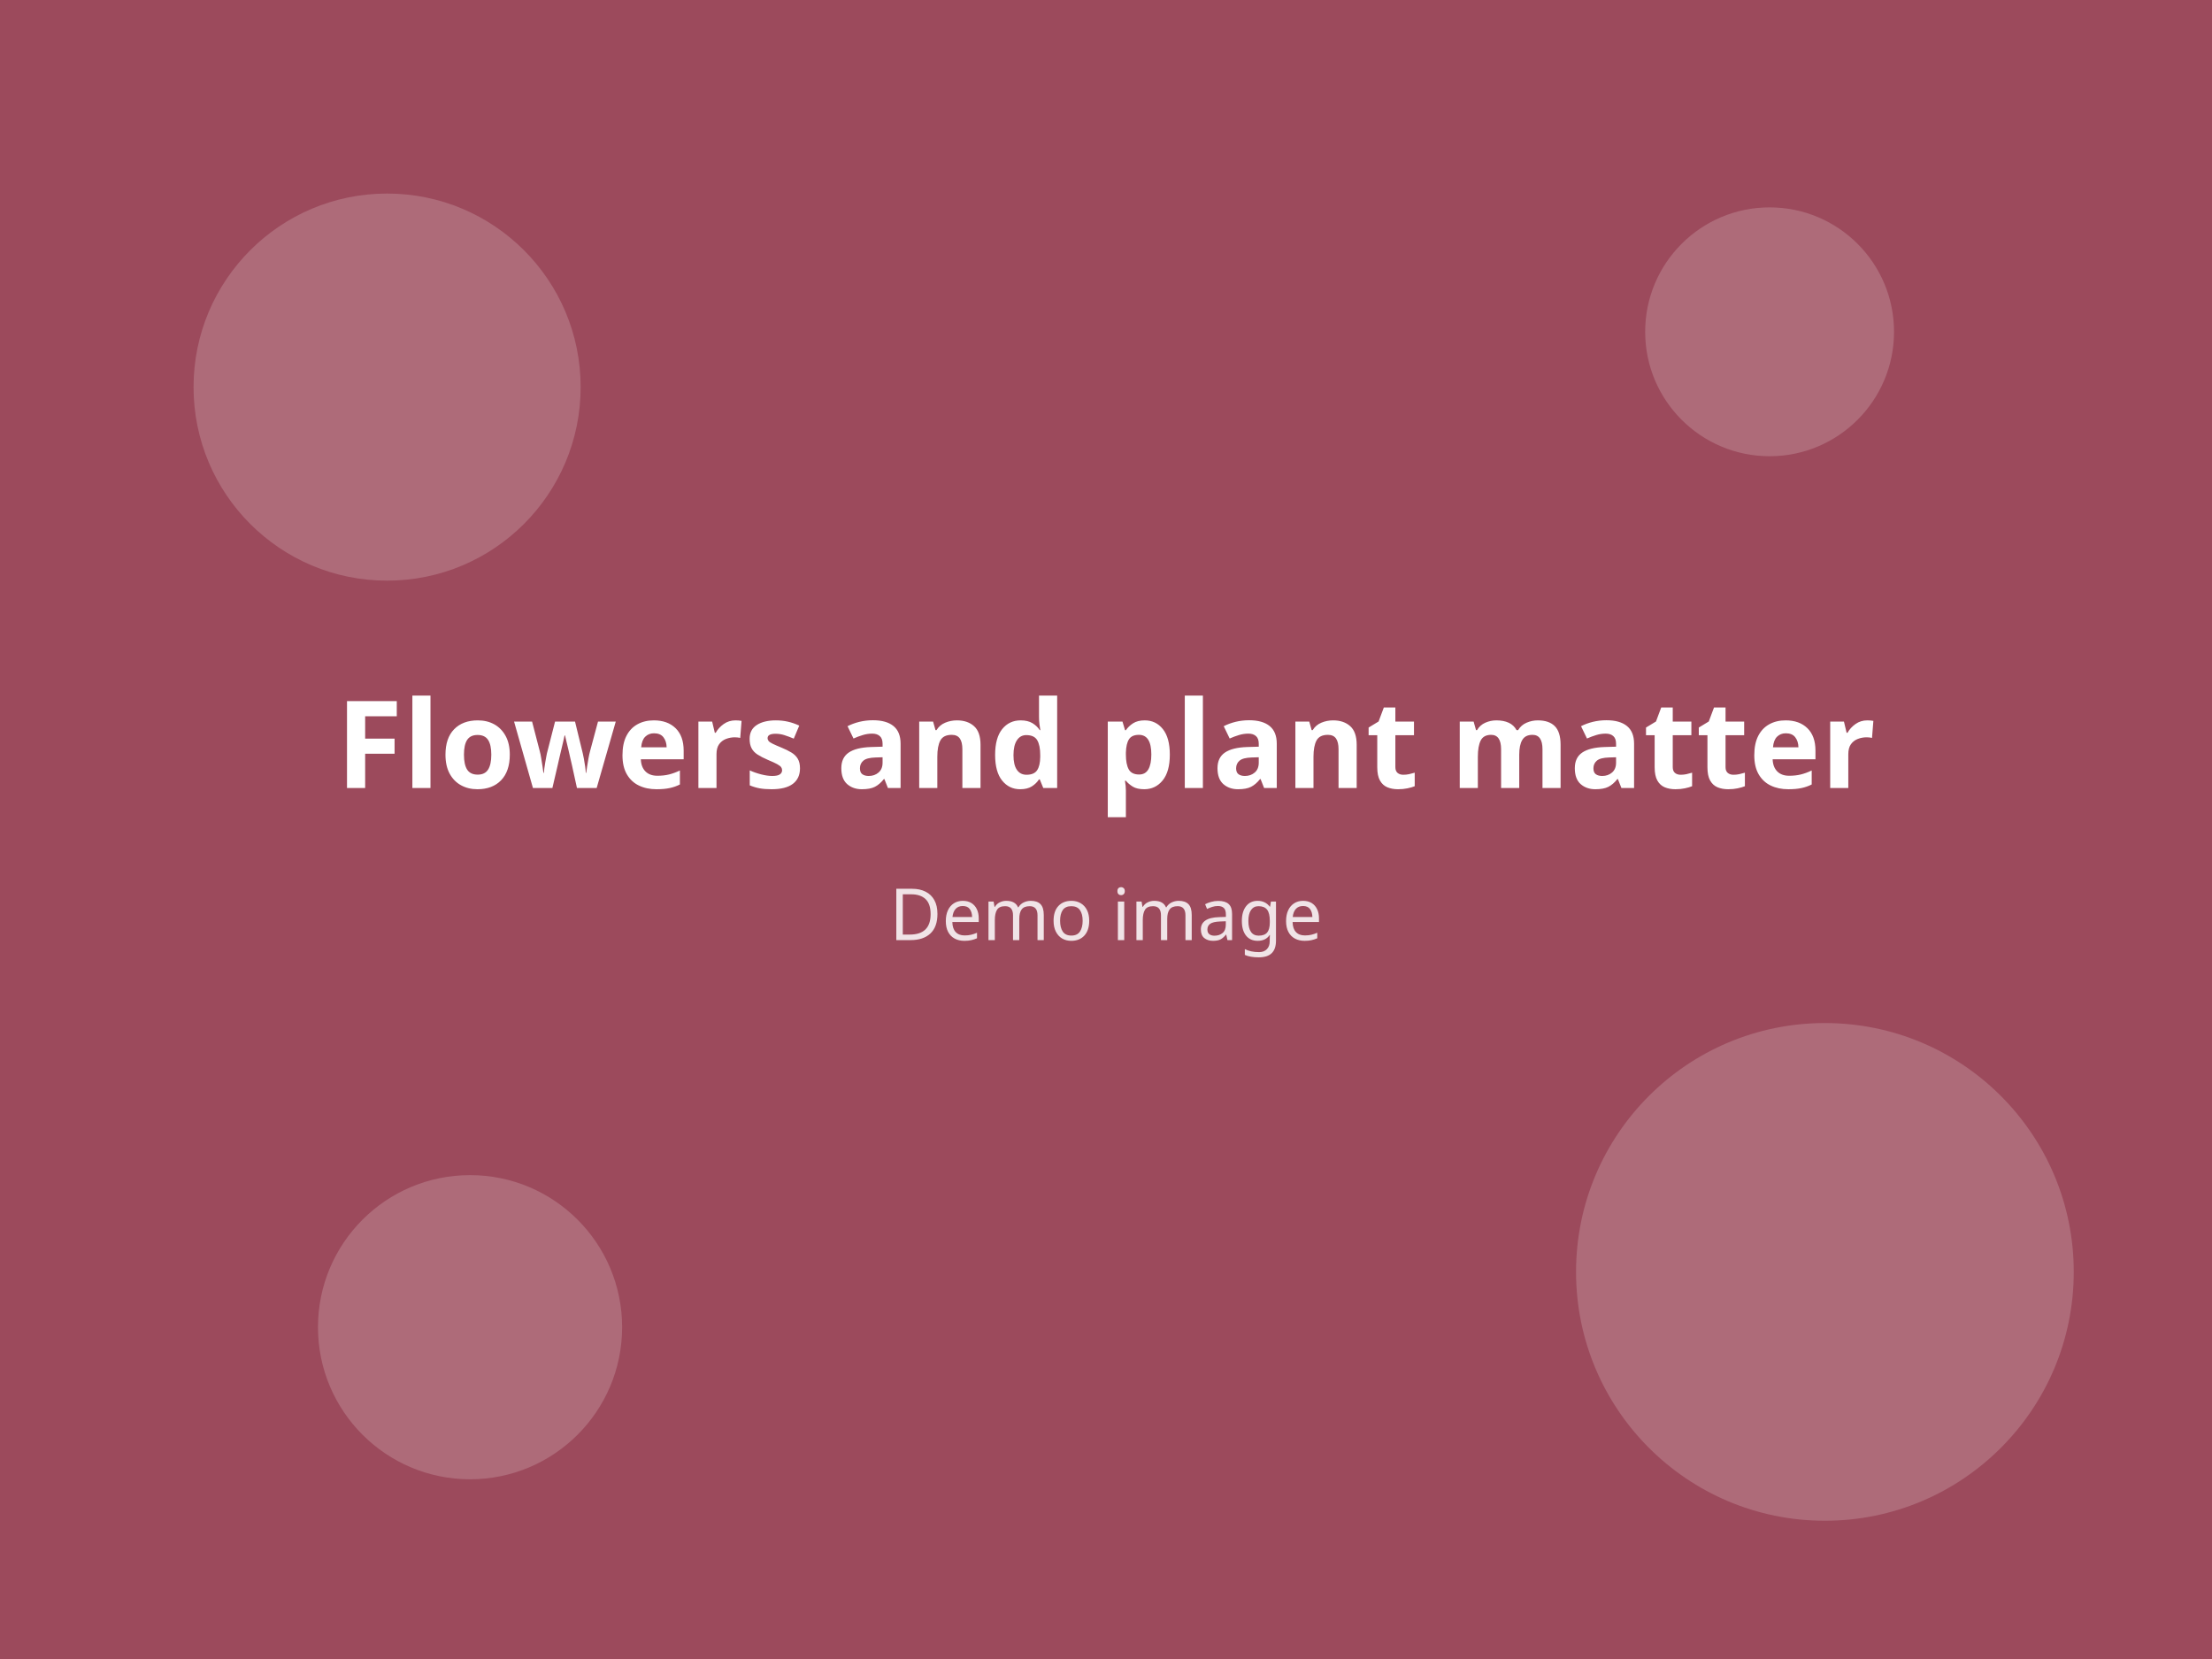
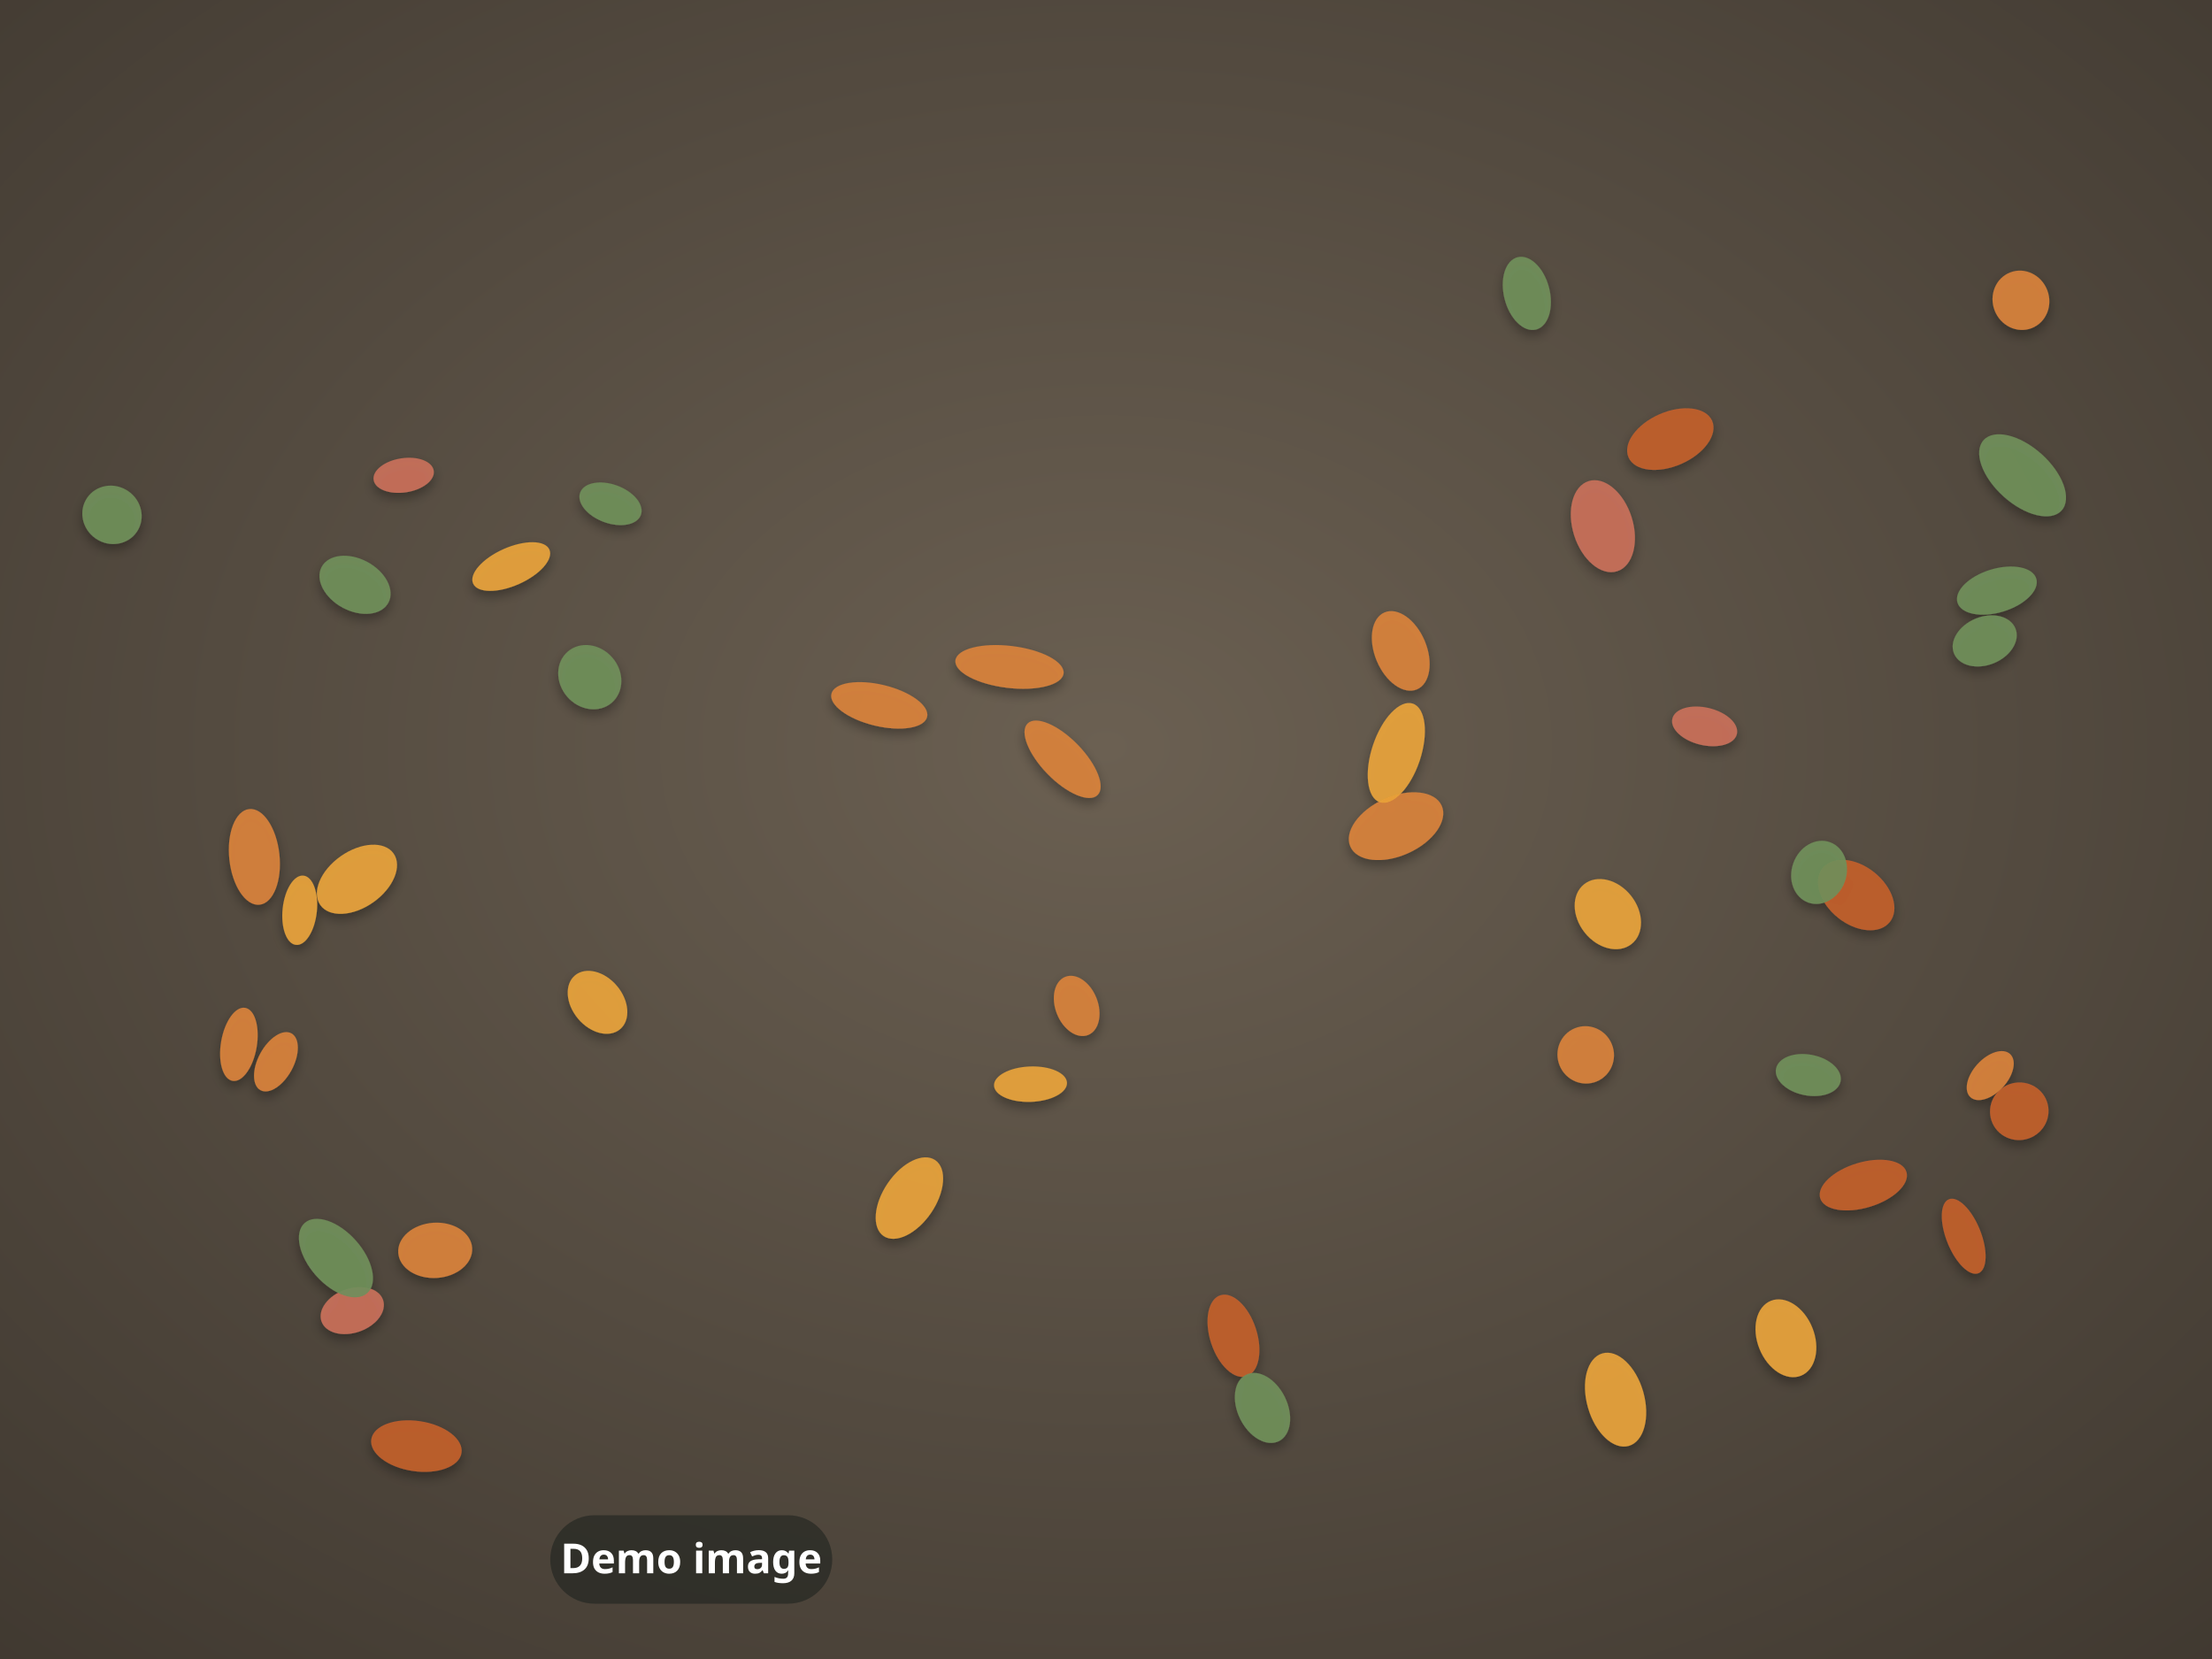
<svg xmlns="http://www.w3.org/2000/svg" viewBox="0 0 800 600" role="img" aria-label="Demo image: Flowers and plant matter">
-   <rect width="800" height="600" fill="#9c4a5c" />
-   <g fill="#ffffff" opacity="0.18">
-     <circle cx="140" cy="140" r="70" />
-     <circle cx="660" cy="460" r="90" />
-     <circle cx="640" cy="120" r="45" />
-     <circle cx="170" cy="480" r="55" />
+   <defs>
+     <radialGradient id="g" cx="50%" cy="45%" r="80%">
+       <stop offset="0" stop-color="#6b6052" />
+       <stop offset="1" stop-color="#3d362e" />
+     </radialGradient>
+     <filter id="s" x="-20%" y="-20%" width="140%" height="140%">
+       <feDropShadow dx="0" dy="2" stdDeviation="2" flood-opacity="0.35" />
+     </filter>
+   </defs>
+   <rect width="800" height="600" fill="url(#g)" />
+   <g filter="url(#s)">
+     <g transform="translate(86.4 377.7) rotate(99.8)" opacity="0.92">
+       <ellipse rx="13.4" ry="6.5" fill="#d9823b" />
+     </g>
+     <g transform="translate(710.2 447.1) rotate(248.2)" opacity="0.92">
+       <ellipse rx="14.4" ry="6.3" fill="#c2602f" />
+     </g>
+     <g transform="translate(604.1 158.8) rotate(156.4)" opacity="0.92">
+       <ellipse rx="16.5" ry="9.8" fill="#c2602f" />
+     </g>
+     <g transform="translate(216.1 362.5) rotate(50)" opacity="0.92">
+       <ellipse rx="12.7" ry="9.2" fill="#e8a33a" />
+     </g>
+     <g transform="translate(99.8 384) rotate(298.5)" opacity="0.92">
+       <ellipse rx="11.7" ry="6.4" fill="#d9823b" />
+     </g>
+     <g transform="translate(150.6 523) rotate(8.5)" opacity="0.92">
+       <ellipse rx="16.5" ry="9.1" fill="#c2602f" />
+     </g>
+     <g transform="translate(128.4 211.5) rotate(208.2)" opacity="0.92">
+       <ellipse rx="13.7" ry="9.4" fill="#6f8f5a" />
+     </g>
+     <g transform="translate(616.5 262.7) rotate(193.4)" opacity="0.92">
+       <ellipse rx="12" ry="6.8" fill="#c9705a" />
+     </g>
+     <g transform="translate(730.3 401.9) rotate(340.8)" opacity="0.92">
+       <ellipse rx="10.6" ry="10.4" fill="#c2602f" />
+     </g>
+     <g transform="translate(584.3 506.2) rotate(254.1)" opacity="0.92">
+       <ellipse rx="17.4" ry="10.4" fill="#e8a33a" />
+     </g>
+     <g transform="translate(318 255.1) rotate(193.6)" opacity="0.92">
+       <ellipse rx="17.8" ry="7.5" fill="#d9823b" />
+     </g>
+     <g transform="translate(645.9 484) rotate(68)" opacity="0.92">
+       <ellipse rx="14.6" ry="10.3" fill="#e8a33a" />
+     </g>
+     <g transform="translate(654 388.8) rotate(191)" opacity="0.92">
+       <ellipse rx="11.9" ry="7.4" fill="#6f8f5a" />
+     </g>
+     <g transform="translate(504.9 298.8) rotate(155.8)" opacity="0.92">
+       <ellipse rx="18.1" ry="10.7" fill="#d9823b" />
+     </g>
+     <g transform="translate(213.3 244.9) rotate(229.2)" opacity="0.92">
+       <ellipse rx="12.2" ry="10.8" fill="#6f8f5a" />
+     </g>
+     <g transform="translate(146 171.9) rotate(171.3)" opacity="0.92">
+       <ellipse rx="11" ry="6.2" fill="#c9705a" />
+     </g>
+     <g transform="translate(446.1 483.1) rotate(252)" opacity="0.92">
+       <ellipse rx="15.4" ry="8.5" fill="#c2602f" />
+     </g>
+     <g transform="translate(127.4 474) rotate(340.7)" opacity="0.92">
+       <ellipse rx="11.8" ry="8" fill="#c9705a" />
+     </g>
+     <g transform="translate(671.3 323.7) rotate(38.7)" opacity="0.92">
+       <ellipse rx="15.6" ry="10.5" fill="#c2602f" />
+     </g>
+     <g transform="translate(220.8 182.2) rotate(20.2)" opacity="0.92">
+       <ellipse rx="11.7" ry="7" fill="#6f8f5a" />
+     </g>
+     <g transform="translate(717.8 231.8) rotate(157.9)" opacity="0.92">
+       <ellipse rx="12" ry="8.7" fill="#6f8f5a" />
+     </g>
+     <g transform="translate(121.5 455) rotate(228.2)" opacity="0.92">
+       <ellipse rx="17" ry="9.6" fill="#6f8f5a" />
+     </g>
+     <g transform="translate(365.1 241.2) rotate(6.9)" opacity="0.92">
+       <ellipse rx="19.7" ry="7.6" fill="#d9823b" />
+     </g>
+     <g transform="translate(372.7 392.1) rotate(177.8)" opacity="0.92">
+       <ellipse rx="13.2" ry="6.4" fill="#e8a33a" />
+     </g>
+     <g transform="translate(657.9 315.5) rotate(109.7)" opacity="0.92">
+       <ellipse rx="11.6" ry="9.9" fill="#6f8f5a" />
+     </g>
+     <g transform="translate(389.4 363.8) rotate(248.7)" opacity="0.92">
+       <ellipse rx="11.3" ry="7.7" fill="#d9823b" />
+     </g>
+     <g transform="translate(108.4 329.2) rotate(96.2)" opacity="0.92">
+       <ellipse rx="12.6" ry="6.2" fill="#e8a33a" />
+     </g>
+     <g transform="translate(722.2 213.6) rotate(163.1)" opacity="0.92">
+       <ellipse rx="14.9" ry="7.9" fill="#6f8f5a" />
+     </g>
+     <g transform="translate(579.7 190.3) rotate(72.4)" opacity="0.92">
+       <ellipse rx="17.1" ry="10.9" fill="#c9705a" />
+     </g>
+     <g transform="translate(328.9 433.3) rotate(304.2)" opacity="0.92">
+       <ellipse rx="16.6" ry="9.5" fill="#e8a33a" />
+     </g>
+     <g transform="translate(384.3 274.6) rotate(225.7)" opacity="0.92">
+       <ellipse rx="18.1" ry="7.6" fill="#d9823b" />
+     </g>
+     <g transform="translate(673.9 428.6) rotate(163.1)" opacity="0.92">
+       <ellipse rx="16.3" ry="8.2" fill="#c2602f" />
+     </g>
+     <g transform="translate(552.2 106.1) rotate(75.6)" opacity="0.92">
+       <ellipse rx="13.5" ry="8.3" fill="#6f8f5a" />
+     </g>
+     <g transform="translate(581.5 330.6) rotate(231.5)" opacity="0.92">
+       <ellipse rx="13.8" ry="10.7" fill="#e8a33a" />
+     </g>
+     <g transform="translate(719.8 389) rotate(312.6)" opacity="0.92">
+       <ellipse rx="10.6" ry="6.2" fill="#d9823b" />
+     </g>
+     <g transform="translate(506.6 235.4) rotate(67.2)" opacity="0.92">
+       <ellipse rx="15.1" ry="9.4" fill="#d9823b" />
+     </g>
+     <g transform="translate(157.4 452.2) rotate(176.3)" opacity="0.92">
+       <ellipse rx="13.4" ry="10" fill="#d9823b" />
+     </g>
+     <g transform="translate(505 272.3) rotate(108.5)" opacity="0.92">
+       <ellipse rx="18.8" ry="8.9" fill="#e8a33a" />
+     </g>
+     <g transform="translate(184.9 204.9) rotate(336)" opacity="0.92">
+       <ellipse rx="15.1" ry="6.9" fill="#e8a33a" />
+     </g>
+     <g transform="translate(129.1 318) rotate(144.9)" opacity="0.92">
+       <ellipse rx="16.2" ry="10.2" fill="#e8a33a" />
+     </g>
+     <g transform="translate(92 309.9) rotate(83.8)" opacity="0.92">
+       <ellipse rx="17.4" ry="9.1" fill="#d9823b" />
+     </g>
+     <g transform="translate(731.5 171.9) rotate(42)" opacity="0.92">
+       <ellipse rx="19" ry="10.3" fill="#6f8f5a" />
+     </g>
+     <g transform="translate(456.6 509.2) rotate(63.8)" opacity="0.92">
+       <ellipse rx="13.4" ry="9" fill="#6f8f5a" />
+     </g>
+     <g transform="translate(40.5 186.2) rotate(124.7)" opacity="0.92">
+       <ellipse rx="10.4" ry="10.9" fill="#6f8f5a" />
+     </g>
+     <g transform="translate(573.5 381.5) rotate(247.8)" opacity="0.92">
+       <ellipse rx="10.4" ry="10.2" fill="#d9823b" />
+     </g>
+     <g transform="translate(730.9 108.6) rotate(159.1)" opacity="0.92">
+       <ellipse rx="10.2" ry="10.8" fill="#d9823b" />
+     </g>
  </g>
-   <text x="400" y="285" text-anchor="middle" font-family="system-ui, sans-serif" font-size="44" font-weight="600" fill="#ffffff">Flowers and plant matter</text>
-   <text x="400" y="340" text-anchor="middle" font-family="system-ui, sans-serif" font-size="26" fill="#ffffff" opacity="0.85">Demo image</text>
+   <g font-family="'DM Sans', system-ui, sans-serif">
+     <rect x="199" y="548" width="102" height="32" rx="16" fill="#1b1f1c" fill-opacity="0.55" />
+     <text x="250" y="569" text-anchor="middle" font-size="15" font-weight="600" fill="#ffffff">Demo image</text>
+   </g>
</svg>
